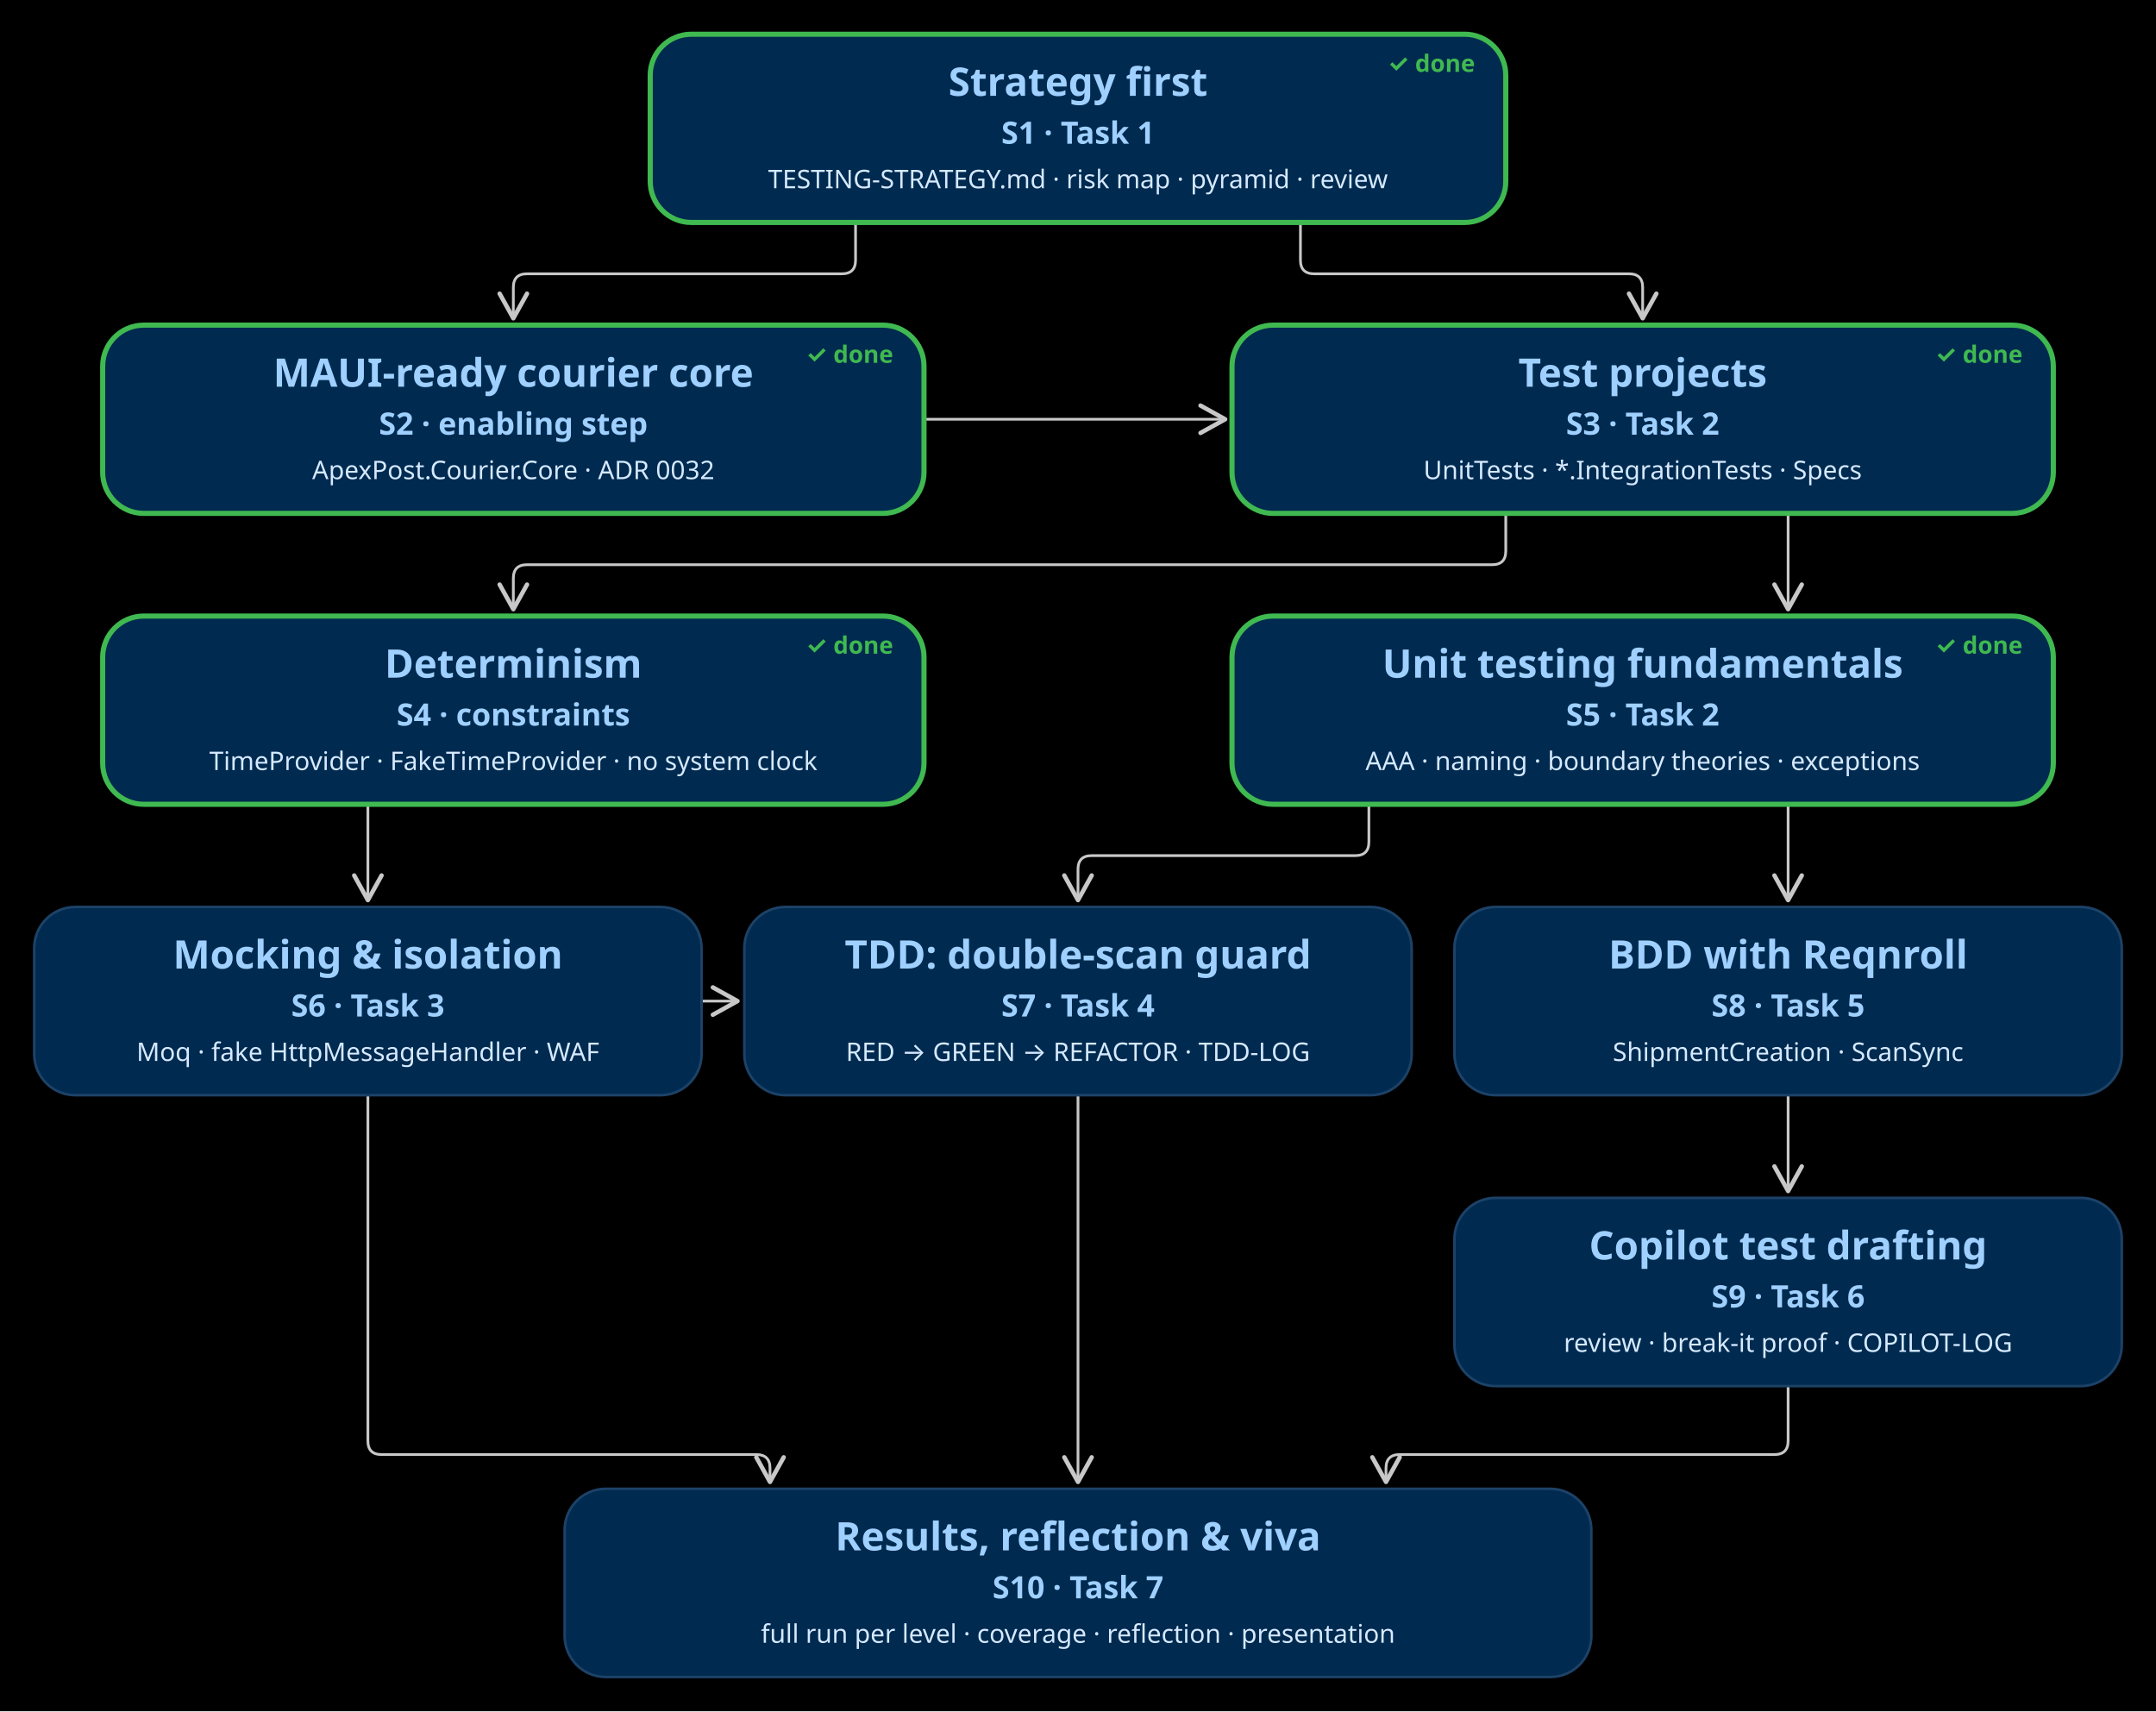
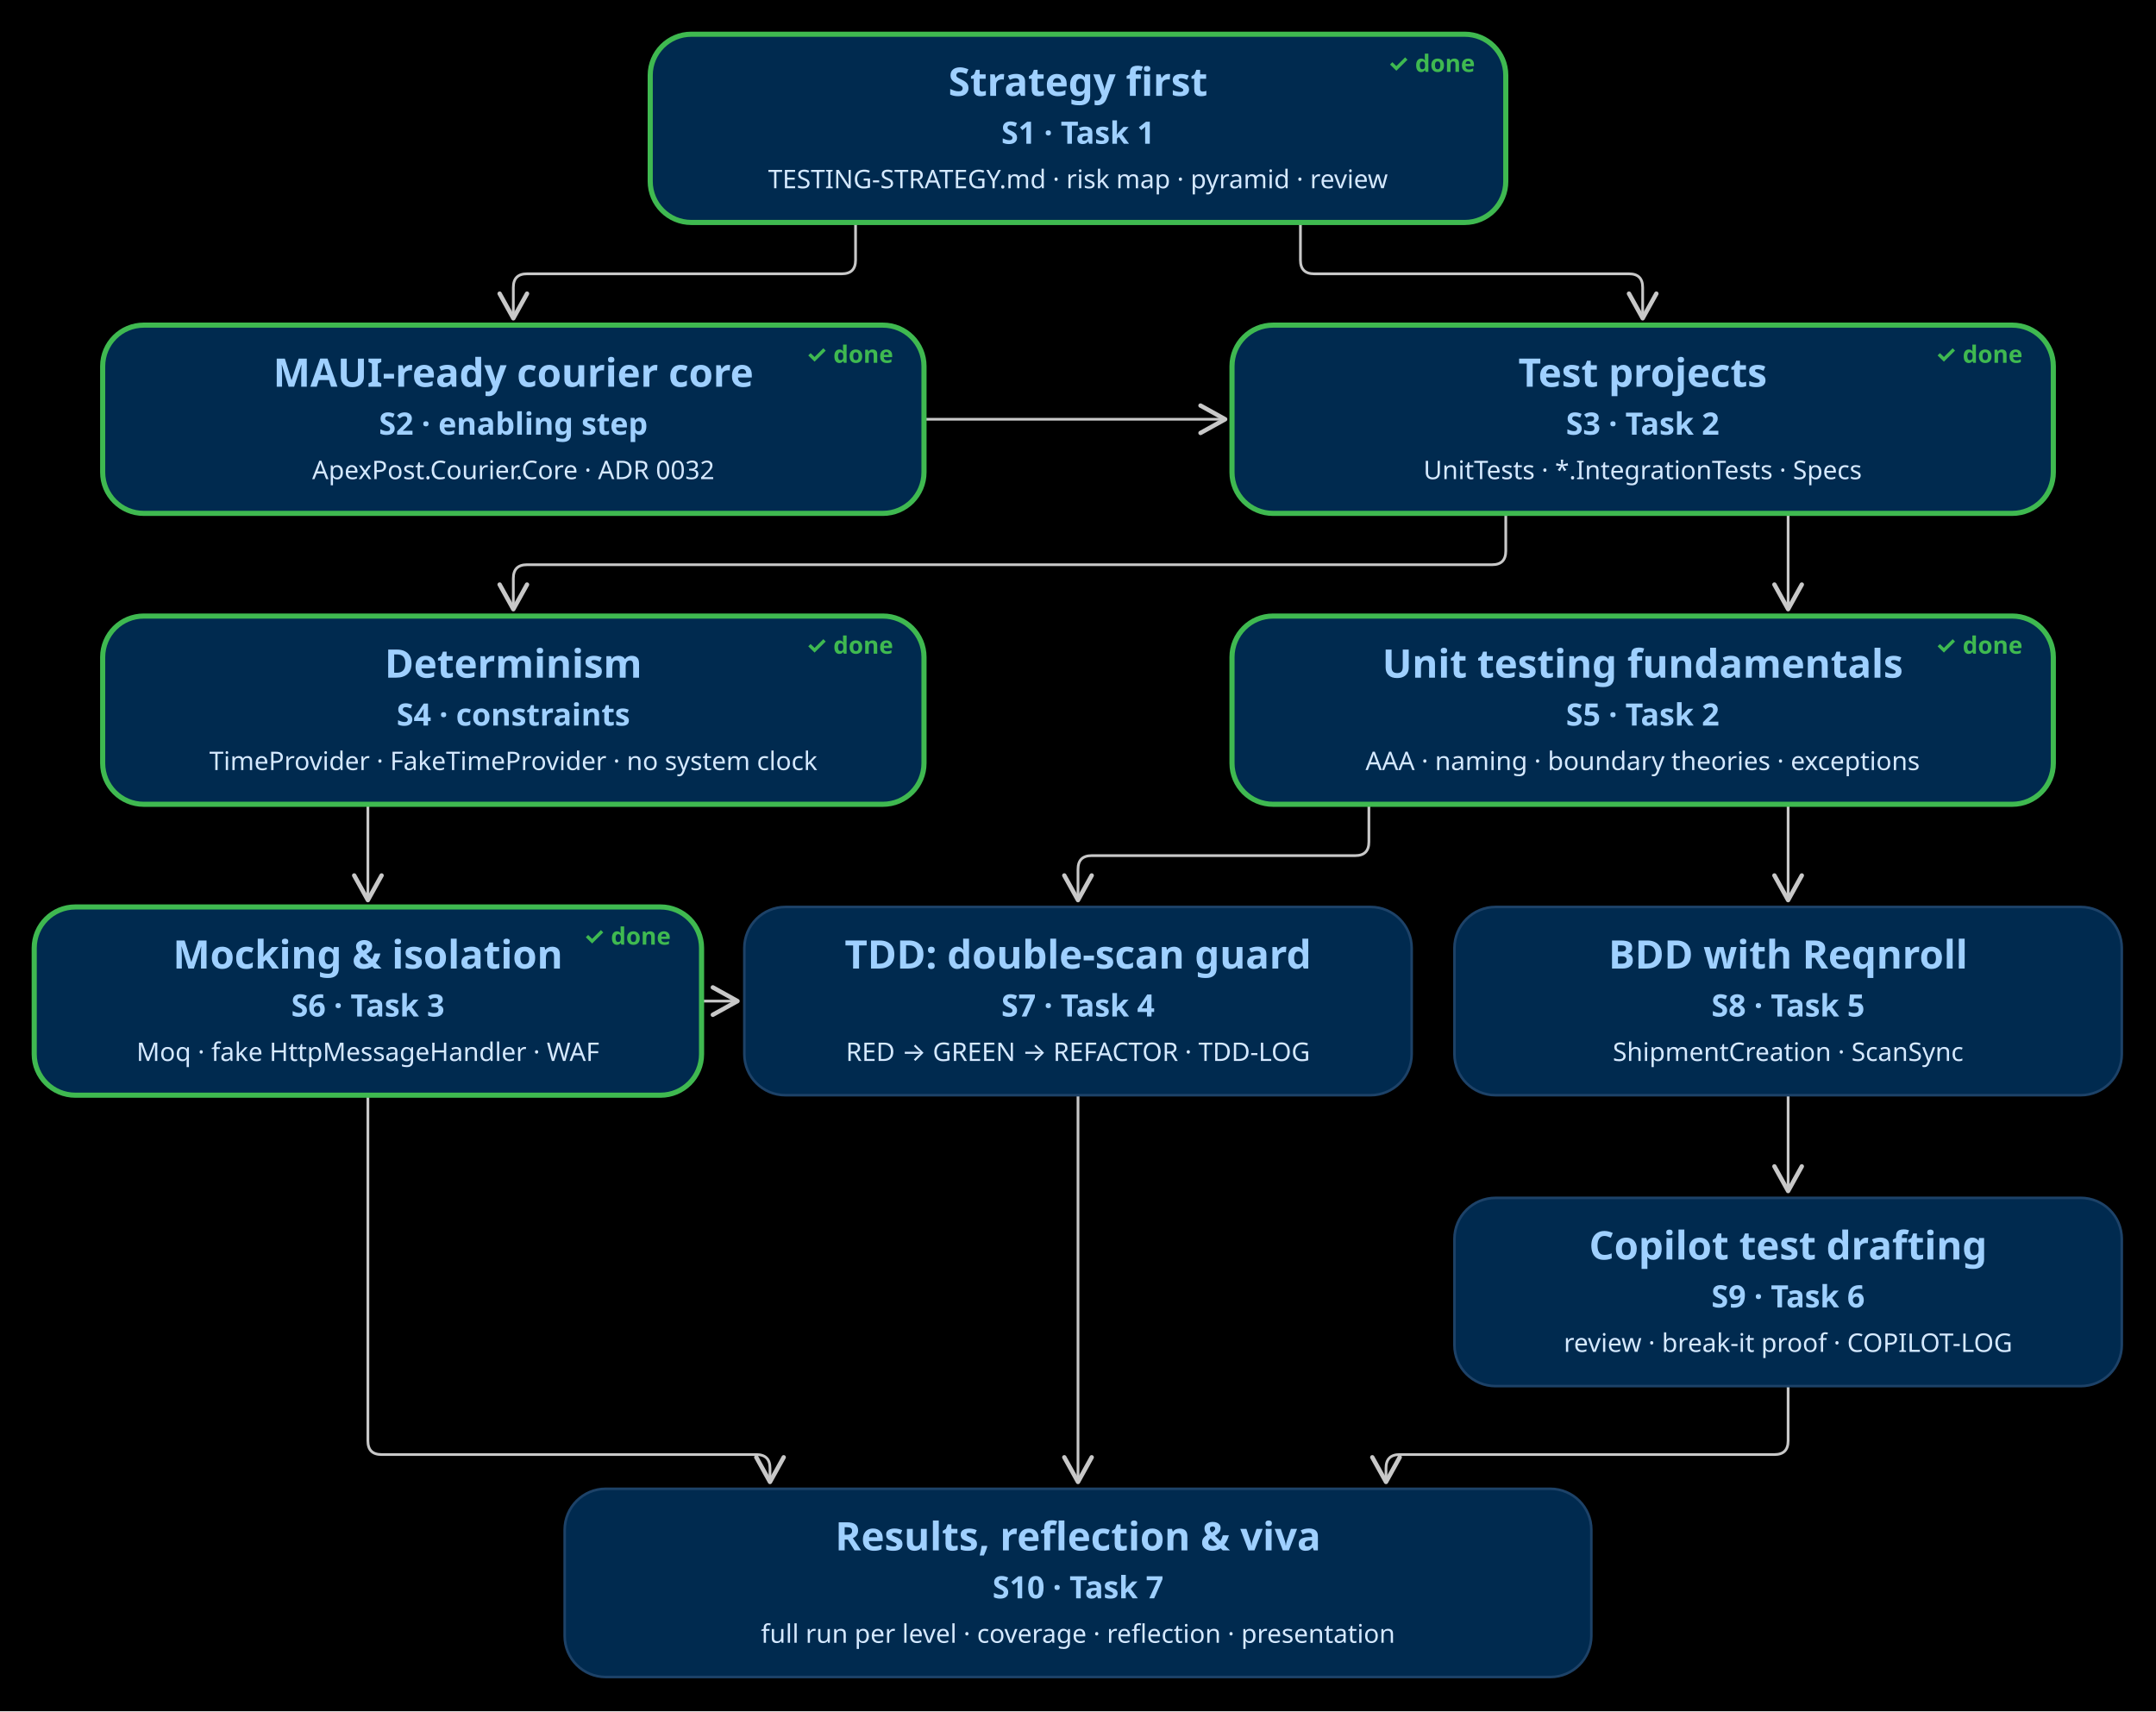
<svg xmlns="http://www.w3.org/2000/svg" viewBox="0 0 1260 1000" width="1260" height="1000" role="img" aria-labelledby="title desc">
  <defs>
    <marker id="arrow" viewBox="0 0 12 12" refX="10" refY="6" markerWidth="12" markerHeight="12" orient="auto-start-reverse">
      <path d="M1 1 L10 6 L1 11" fill="none" stroke="#c8c8c8" stroke-width="1.6" stroke-linecap="round" stroke-linejoin="round" />
    </marker>
    <style>
      .box { fill: #002a4f; stroke: #1d4268; stroke-width: 1.5; }
      .done { stroke: #3fb950; stroke-width: 3; }
      .head { fill: #9fd0ff; font: 700 23px "Segoe UI", system-ui, -apple-system, sans-serif; text-anchor: middle; }
      .step { fill: #9fd0ff; font: 600 18px "Segoe UI", system-ui, -apple-system, sans-serif; text-anchor: middle; }
      .work { fill: #d5e9ff; font: 400 15px "Segoe UI", system-ui, -apple-system, sans-serif; text-anchor: middle; }
      .badge { fill: #3fb950; font: 700 14px "Segoe UI", system-ui, -apple-system, sans-serif; text-anchor: end; }
      .edge { fill: none; stroke: #c8c8c8; stroke-width: 1.6; stroke-linejoin: round; marker-end: url(#arrow); }
    </style>
  </defs>
  <rect width="1260" height="1000" fill="#000000" />
  <path class="edge" d="M500 130 V152 Q500 160 492 160 H308 Q300 160 300 168 V186" />
  <path class="edge" d="M760 130 V152 Q760 160 768 160 H952 Q960 160 960 168 V186" />
  <path class="edge" d="M540 245 H716" />
  <path class="edge" d="M880 300 V322 Q880 330 872 330 H308 Q300 330 300 338 V356" />
  <path class="edge" d="M1045 300 V356" />
  <path class="edge" d="M215 470 V526" />
  <path class="edge" d="M800 470 V492 Q800 500 792 500 H638 Q630 500 630 508 V526" />
  <path class="edge" d="M1045 470 V526" />
  <path class="edge" d="M410 585 H431" />
  <path class="edge" d="M1045 640 V696" />
  <path class="edge" d="M215 640 V842 Q215 850 223 850 H442 Q450 850 450 858 V866" />
  <path class="edge" d="M630 640 V866" />
  <path class="edge" d="M1045 810 V842 Q1045 850 1037 850 H818 Q810 850 810 858 V866" />
  <rect class="box done" x="380" y="20" width="500" height="110" rx="24" />
  <text class="badge" x="862" y="42">✓ done</text>
  <text class="head" x="630" y="56">Strategy first</text>
  <text class="step" x="630" y="84">S1 · Task 1</text>
  <text class="work" x="630" y="110">TESTING-STRATEGY.md · risk map · pyramid · review</text>
  <rect class="box done" x="60" y="190" width="480" height="110" rx="24" />
  <text class="badge" x="522" y="212">✓ done</text>
  <text class="head" x="300" y="226">MAUI-ready courier core</text>
  <text class="step" x="300" y="254">S2 · enabling step</text>
  <text class="work" x="300" y="280">ApexPost.Courier.Core · ADR 0032</text>
  <rect class="box done" x="720" y="190" width="480" height="110" rx="24" />
  <text class="badge" x="1182" y="212">✓ done</text>
  <text class="head" x="960" y="226">Test projects</text>
  <text class="step" x="960" y="254">S3 · Task 2</text>
  <text class="work" x="960" y="280">UnitTests · *.IntegrationTests · Specs</text>
  <rect class="box done" x="60" y="360" width="480" height="110" rx="24" />
  <text class="badge" x="522" y="382">✓ done</text>
  <text class="head" x="300" y="396">Determinism</text>
  <text class="step" x="300" y="424">S4 · constraints</text>
  <text class="work" x="300" y="450">TimeProvider · FakeTimeProvider · no system clock</text>
  <rect class="box done" x="720" y="360" width="480" height="110" rx="24" />
  <text class="badge" x="1182" y="382">✓ done</text>
  <text class="head" x="960" y="396">Unit testing fundamentals</text>
  <text class="step" x="960" y="424">S5 · Task 2</text>
  <text class="work" x="960" y="450">AAA · naming · boundary theories · exceptions</text>
-   <rect class="box" x="20" y="530" width="390" height="110" rx="24" />
+   <rect class="box done" x="20" y="530" width="390" height="110" rx="24" />
+   <text class="badge" x="392" y="552">✓ done</text>
  <text class="head" x="215" y="566">Mocking &amp; isolation</text>
  <text class="step" x="215" y="594">S6 · Task 3</text>
  <text class="work" x="215" y="620">Moq · fake HttpMessageHandler · WAF</text>
  <rect class="box" x="435" y="530" width="390" height="110" rx="24" />
  <text class="head" x="630" y="566">TDD: double-scan guard</text>
  <text class="step" x="630" y="594">S7 · Task 4</text>
  <text class="work" x="630" y="620">RED → GREEN → REFACTOR · TDD-LOG</text>
  <rect class="box" x="850" y="530" width="390" height="110" rx="24" />
  <text class="head" x="1045" y="566">BDD with Reqnroll</text>
  <text class="step" x="1045" y="594">S8 · Task 5</text>
  <text class="work" x="1045" y="620">ShipmentCreation · ScanSync</text>
  <rect class="box" x="850" y="700" width="390" height="110" rx="24" />
  <text class="head" x="1045" y="736">Copilot test drafting</text>
  <text class="step" x="1045" y="764">S9 · Task 6</text>
  <text class="work" x="1045" y="790">review · break-it proof · COPILOT-LOG</text>
  <rect class="box" x="330" y="870" width="600" height="110" rx="24" />
  <text class="head" x="630" y="906">Results, reflection &amp; viva</text>
  <text class="step" x="630" y="934">S10 · Task 7</text>
  <text class="work" x="630" y="960">full run per level · coverage · reflection · presentation</text>
</svg>
